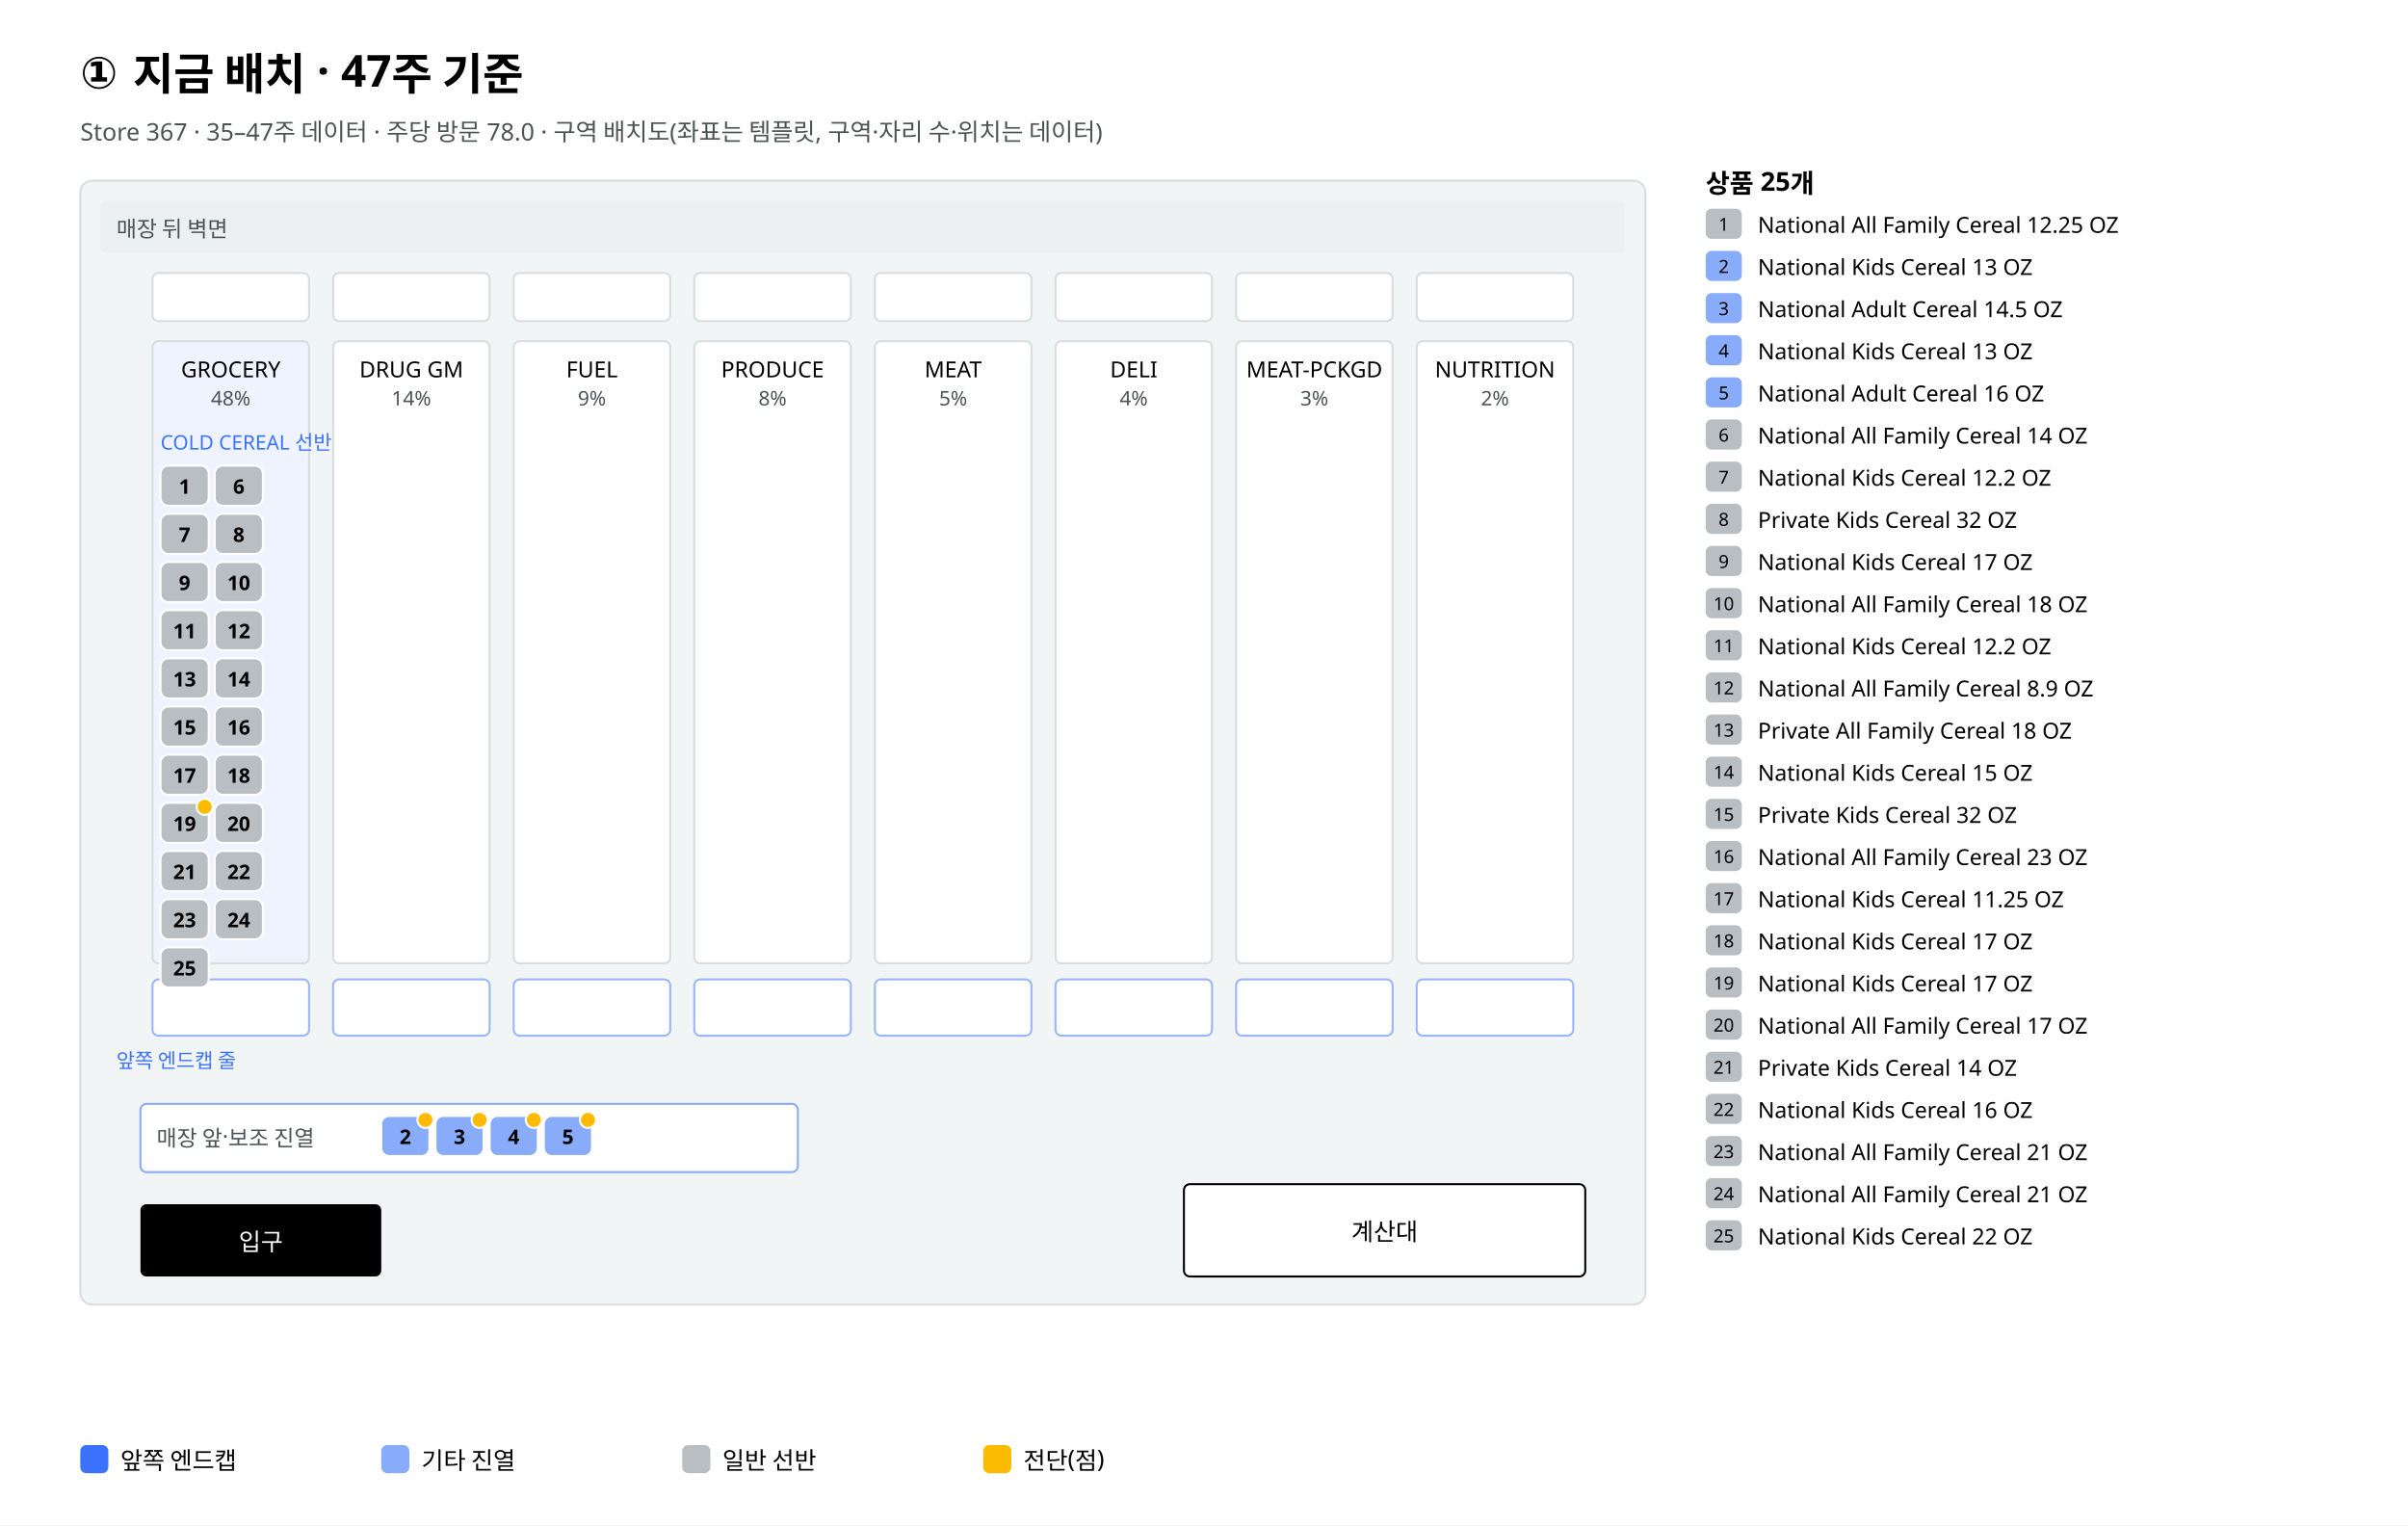
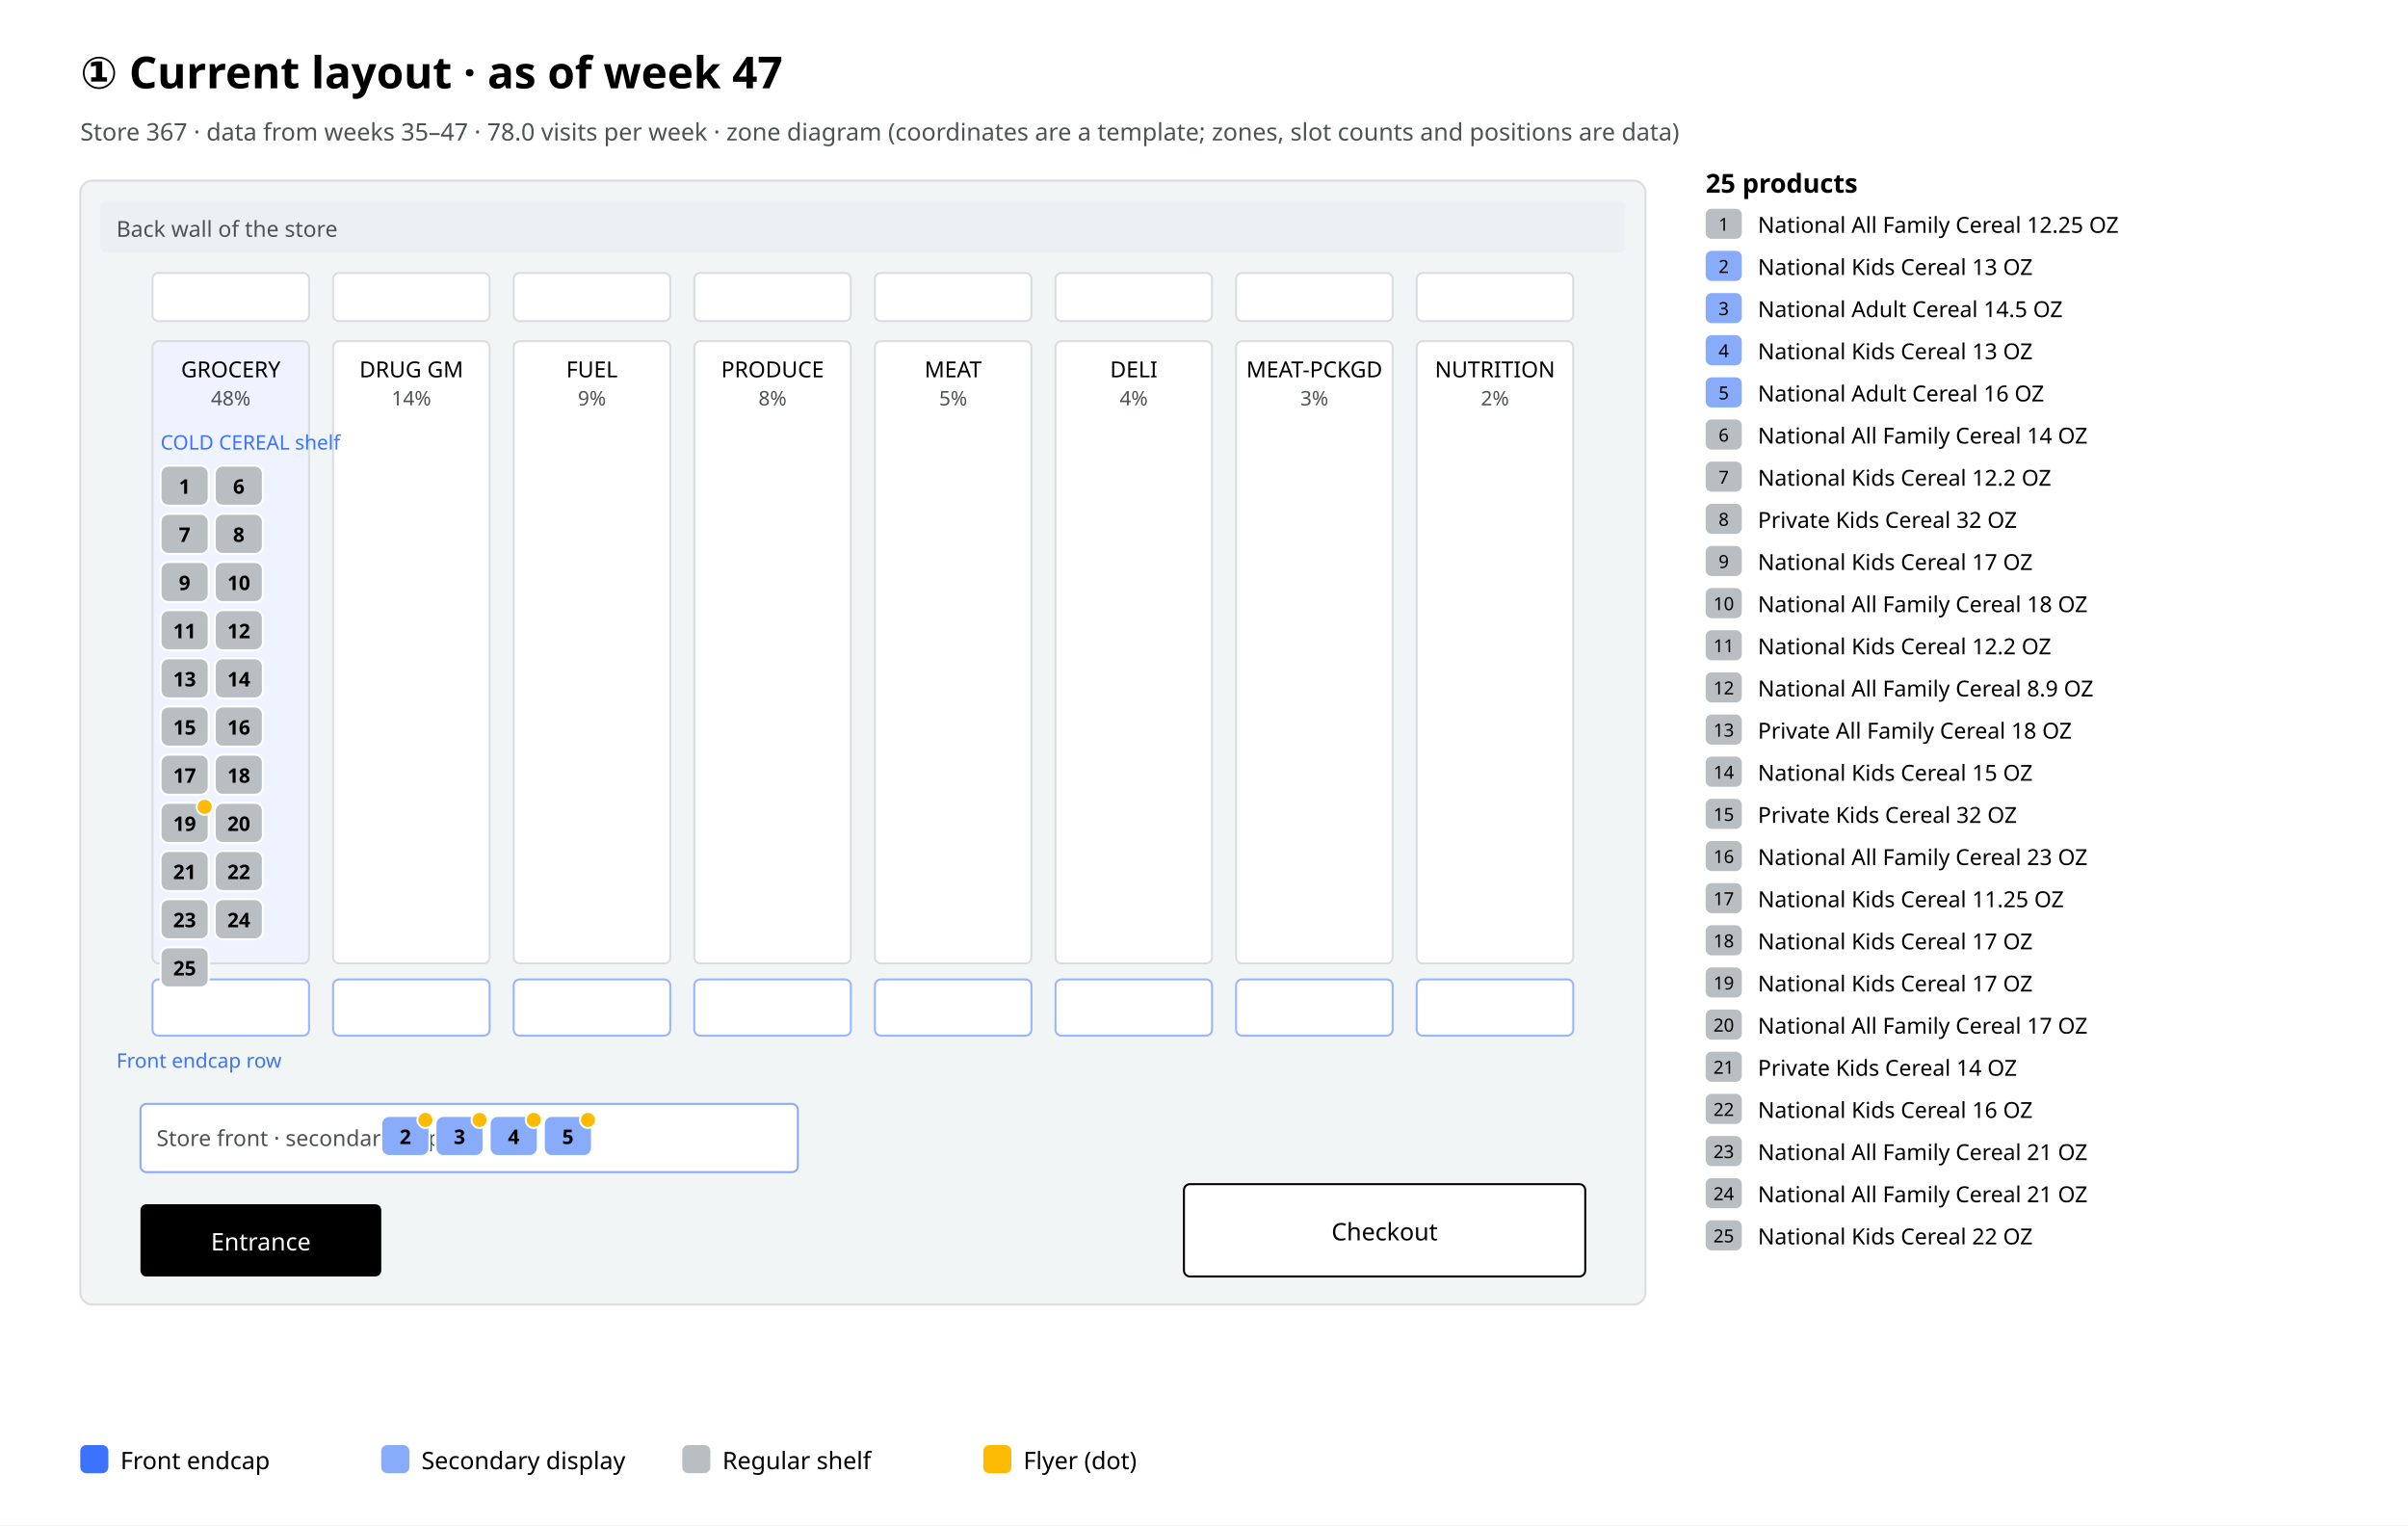
<svg xmlns="http://www.w3.org/2000/svg" viewBox="0 0 1200 760" font-family="Pretendard, Instrument Sans, system-ui, sans-serif">
  <rect width="100%" height="100%" fill="#ffffff" />
-   <text x="40" y="44" font-size="22" font-weight="600" fill="#000">① 지금 배치 · 47주 기준</text>
-   <text x="40" y="70" font-size="12" fill="#4d5353">Store 367 · 35–47주 데이터 · 주당 방문 78.0 · 구역 배치도(좌표는 템플릿, 구역·자리 수·위치는 데이터)</text>
+   <text x="40" y="44" font-size="22" font-weight="600" fill="#000">① Current layout · as of week 47</text>
+   <text x="40" y="70" font-size="12" fill="#4d5353">Store 367 · data from weeks 35–47 · 78.0 visits per week · zone diagram (coordinates are a template; zones, slot counts and positions are data)</text>
  <rect x="40" y="90" width="780" height="560" rx="6" fill="#f2f5f6" stroke="#d8dddf" />
  <rect x="50" y="100" width="760" height="26" rx="3" fill="#edf0f2" />
-   <text x="58" y="118" font-size="11" fill="#4d5353">매장 뒤 벽면</text>
+   <text x="58" y="118" font-size="11" fill="#4d5353">Back wall of the store</text>
  <rect x="76.0" y="136" width="78.0" height="24" rx="3" fill="#ffffff" stroke="#d8dddf" />
  <rect x="76.0" y="170" width="78.0" height="310" rx="3" fill="#eef3ff" stroke="#d8dddf" />
  <text x="115.0" y="188" font-size="11" text-anchor="middle" fill="#000">GROCERY</text>
  <text x="115.0" y="202" font-size="10" text-anchor="middle" fill="#4d5353">48%</text>
  <rect x="76.0" y="488" width="78.0" height="28" rx="3" fill="#ffffff" stroke="#3B73FF" stroke-opacity=".5" />
  <rect x="166.0" y="136" width="78.0" height="24" rx="3" fill="#ffffff" stroke="#d8dddf" />
  <rect x="166.0" y="170" width="78.0" height="310" rx="3" fill="#ffffff" stroke="#d8dddf" />
  <text x="205.0" y="188" font-size="11" text-anchor="middle" fill="#000">DRUG GM</text>
  <text x="205.0" y="202" font-size="10" text-anchor="middle" fill="#4d5353">14%</text>
  <rect x="166.0" y="488" width="78.0" height="28" rx="3" fill="#ffffff" stroke="#3B73FF" stroke-opacity=".5" />
  <rect x="256.0" y="136" width="78.0" height="24" rx="3" fill="#ffffff" stroke="#d8dddf" />
  <rect x="256.0" y="170" width="78.0" height="310" rx="3" fill="#ffffff" stroke="#d8dddf" />
  <text x="295.0" y="188" font-size="11" text-anchor="middle" fill="#000">FUEL</text>
  <text x="295.0" y="202" font-size="10" text-anchor="middle" fill="#4d5353">9%</text>
  <rect x="256.0" y="488" width="78.0" height="28" rx="3" fill="#ffffff" stroke="#3B73FF" stroke-opacity=".5" />
  <rect x="346.0" y="136" width="78.0" height="24" rx="3" fill="#ffffff" stroke="#d8dddf" />
  <rect x="346.0" y="170" width="78.0" height="310" rx="3" fill="#ffffff" stroke="#d8dddf" />
  <text x="385.0" y="188" font-size="11" text-anchor="middle" fill="#000">PRODUCE</text>
  <text x="385.0" y="202" font-size="10" text-anchor="middle" fill="#4d5353">8%</text>
  <rect x="346.0" y="488" width="78.0" height="28" rx="3" fill="#ffffff" stroke="#3B73FF" stroke-opacity=".5" />
  <rect x="436.0" y="136" width="78.0" height="24" rx="3" fill="#ffffff" stroke="#d8dddf" />
  <rect x="436.0" y="170" width="78.0" height="310" rx="3" fill="#ffffff" stroke="#d8dddf" />
  <text x="475.0" y="188" font-size="11" text-anchor="middle" fill="#000">MEAT</text>
  <text x="475.0" y="202" font-size="10" text-anchor="middle" fill="#4d5353">5%</text>
  <rect x="436.0" y="488" width="78.0" height="28" rx="3" fill="#ffffff" stroke="#3B73FF" stroke-opacity=".5" />
  <rect x="526.0" y="136" width="78.0" height="24" rx="3" fill="#ffffff" stroke="#d8dddf" />
  <rect x="526.0" y="170" width="78.0" height="310" rx="3" fill="#ffffff" stroke="#d8dddf" />
  <text x="565.0" y="188" font-size="11" text-anchor="middle" fill="#000">DELI</text>
  <text x="565.0" y="202" font-size="10" text-anchor="middle" fill="#4d5353">4%</text>
  <rect x="526.0" y="488" width="78.0" height="28" rx="3" fill="#ffffff" stroke="#3B73FF" stroke-opacity=".5" />
  <rect x="616.0" y="136" width="78.0" height="24" rx="3" fill="#ffffff" stroke="#d8dddf" />
  <rect x="616.0" y="170" width="78.0" height="310" rx="3" fill="#ffffff" stroke="#d8dddf" />
  <text x="655.0" y="188" font-size="11" text-anchor="middle" fill="#000">MEAT-PCKGD</text>
  <text x="655.0" y="202" font-size="10" text-anchor="middle" fill="#4d5353">3%</text>
  <rect x="616.0" y="488" width="78.0" height="28" rx="3" fill="#ffffff" stroke="#3B73FF" stroke-opacity=".5" />
  <rect x="706.0" y="136" width="78.0" height="24" rx="3" fill="#ffffff" stroke="#d8dddf" />
  <rect x="706.0" y="170" width="78.0" height="310" rx="3" fill="#ffffff" stroke="#d8dddf" />
  <text x="745.0" y="188" font-size="11" text-anchor="middle" fill="#000">NUTRITION</text>
  <text x="745.0" y="202" font-size="10" text-anchor="middle" fill="#4d5353">2%</text>
  <rect x="706.0" y="488" width="78.0" height="28" rx="3" fill="#ffffff" stroke="#3B73FF" stroke-opacity=".5" />
-   <text x="58" y="532" font-size="10" fill="#3B73FF">앞쪽 엔드캡 줄</text>
+   <text x="58" y="532" font-size="10" fill="#3B73FF">Front endcap row</text>
  <rect x="70" y="550" width="327.6" height="34" rx="3" fill="#ffffff" stroke="#88ACFA" />
-   <text x="78" y="571" font-size="11" fill="#4d5353">매장 앞·보조 진열</text>
+   <text x="78" y="571" font-size="11" fill="#4d5353">Store front · secondary displays</text>
  <rect x="70" y="600" width="120" height="36" rx="3" fill="#000" />
-   <text x="130" y="623" font-size="12" text-anchor="middle" fill="#fff">입구</text>
+   <text x="130" y="623" font-size="12" text-anchor="middle" fill="#fff">Entrance</text>
  <rect x="590" y="590" width="200" height="46" rx="3" fill="#ffffff" stroke="#000" />
-   <text x="690" y="618" font-size="12" text-anchor="middle">계산대</text>
+   <text x="690" y="618" font-size="12" text-anchor="middle">Checkout</text>
  <rect x="190" y="556" width="24" height="20" rx="4" fill="#88ACFA" stroke="#ffffff" stroke-width="1" />
  <text x="202" y="570" font-size="10" text-anchor="middle" fill="#000" font-weight="600">2</text>
  <circle cx="212" cy="558" r="4" fill="#FCBB00" stroke="#fff" />
  <rect x="217" y="556" width="24" height="20" rx="4" fill="#88ACFA" stroke="#ffffff" stroke-width="1" />
  <text x="229" y="570" font-size="10" text-anchor="middle" fill="#000" font-weight="600">3</text>
  <circle cx="239" cy="558" r="4" fill="#FCBB00" stroke="#fff" />
  <rect x="244" y="556" width="24" height="20" rx="4" fill="#88ACFA" stroke="#ffffff" stroke-width="1" />
  <text x="256" y="570" font-size="10" text-anchor="middle" fill="#000" font-weight="600">4</text>
  <circle cx="266" cy="558" r="4" fill="#FCBB00" stroke="#fff" />
  <rect x="271" y="556" width="24" height="20" rx="4" fill="#88ACFA" stroke="#ffffff" stroke-width="1" />
  <text x="283" y="570" font-size="10" text-anchor="middle" fill="#000" font-weight="600">5</text>
  <circle cx="293" cy="558" r="4" fill="#FCBB00" stroke="#fff" />
-   <text x="80.0" y="224" font-size="10" fill="#3B73FF">COLD CEREAL 선반</text>
+   <text x="80.0" y="224" font-size="10" fill="#3B73FF">COLD CEREAL shelf</text>
  <rect x="80.0" y="232" width="24" height="20" rx="4" fill="#B8BEC2" stroke="#ffffff" stroke-width="1" />
  <text x="92.0" y="246" font-size="10" text-anchor="middle" fill="#000" font-weight="600">1</text>
  <rect x="107.0" y="232" width="24" height="20" rx="4" fill="#B8BEC2" stroke="#ffffff" stroke-width="1" />
  <text x="119.0" y="246" font-size="10" text-anchor="middle" fill="#000" font-weight="600">6</text>
  <rect x="80.0" y="256" width="24" height="20" rx="4" fill="#B8BEC2" stroke="#ffffff" stroke-width="1" />
  <text x="92.0" y="270" font-size="10" text-anchor="middle" fill="#000" font-weight="600">7</text>
  <rect x="107.0" y="256" width="24" height="20" rx="4" fill="#B8BEC2" stroke="#ffffff" stroke-width="1" />
  <text x="119.0" y="270" font-size="10" text-anchor="middle" fill="#000" font-weight="600">8</text>
  <rect x="80.0" y="280" width="24" height="20" rx="4" fill="#B8BEC2" stroke="#ffffff" stroke-width="1" />
  <text x="92.0" y="294" font-size="10" text-anchor="middle" fill="#000" font-weight="600">9</text>
  <rect x="107.0" y="280" width="24" height="20" rx="4" fill="#B8BEC2" stroke="#ffffff" stroke-width="1" />
  <text x="119.0" y="294" font-size="10" text-anchor="middle" fill="#000" font-weight="600">10</text>
  <rect x="80.0" y="304" width="24" height="20" rx="4" fill="#B8BEC2" stroke="#ffffff" stroke-width="1" />
  <text x="92.0" y="318" font-size="10" text-anchor="middle" fill="#000" font-weight="600">11</text>
  <rect x="107.0" y="304" width="24" height="20" rx="4" fill="#B8BEC2" stroke="#ffffff" stroke-width="1" />
  <text x="119.0" y="318" font-size="10" text-anchor="middle" fill="#000" font-weight="600">12</text>
  <rect x="80.0" y="328" width="24" height="20" rx="4" fill="#B8BEC2" stroke="#ffffff" stroke-width="1" />
  <text x="92.0" y="342" font-size="10" text-anchor="middle" fill="#000" font-weight="600">13</text>
  <rect x="107.0" y="328" width="24" height="20" rx="4" fill="#B8BEC2" stroke="#ffffff" stroke-width="1" />
  <text x="119.0" y="342" font-size="10" text-anchor="middle" fill="#000" font-weight="600">14</text>
  <rect x="80.0" y="352" width="24" height="20" rx="4" fill="#B8BEC2" stroke="#ffffff" stroke-width="1" />
  <text x="92.0" y="366" font-size="10" text-anchor="middle" fill="#000" font-weight="600">15</text>
  <rect x="107.0" y="352" width="24" height="20" rx="4" fill="#B8BEC2" stroke="#ffffff" stroke-width="1" />
  <text x="119.0" y="366" font-size="10" text-anchor="middle" fill="#000" font-weight="600">16</text>
  <rect x="80.0" y="376" width="24" height="20" rx="4" fill="#B8BEC2" stroke="#ffffff" stroke-width="1" />
  <text x="92.0" y="390" font-size="10" text-anchor="middle" fill="#000" font-weight="600">17</text>
  <rect x="107.0" y="376" width="24" height="20" rx="4" fill="#B8BEC2" stroke="#ffffff" stroke-width="1" />
  <text x="119.0" y="390" font-size="10" text-anchor="middle" fill="#000" font-weight="600">18</text>
  <rect x="80.0" y="400" width="24" height="20" rx="4" fill="#B8BEC2" stroke="#ffffff" stroke-width="1" />
  <text x="92.0" y="414" font-size="10" text-anchor="middle" fill="#000" font-weight="600">19</text>
  <circle cx="102.0" cy="402" r="4" fill="#FCBB00" stroke="#fff" />
  <rect x="107.0" y="400" width="24" height="20" rx="4" fill="#B8BEC2" stroke="#ffffff" stroke-width="1" />
  <text x="119.0" y="414" font-size="10" text-anchor="middle" fill="#000" font-weight="600">20</text>
  <rect x="80.0" y="424" width="24" height="20" rx="4" fill="#B8BEC2" stroke="#ffffff" stroke-width="1" />
  <text x="92.0" y="438" font-size="10" text-anchor="middle" fill="#000" font-weight="600">21</text>
  <rect x="107.0" y="424" width="24" height="20" rx="4" fill="#B8BEC2" stroke="#ffffff" stroke-width="1" />
  <text x="119.0" y="438" font-size="10" text-anchor="middle" fill="#000" font-weight="600">22</text>
  <rect x="80.0" y="448" width="24" height="20" rx="4" fill="#B8BEC2" stroke="#ffffff" stroke-width="1" />
  <text x="92.0" y="462" font-size="10" text-anchor="middle" fill="#000" font-weight="600">23</text>
  <rect x="107.0" y="448" width="24" height="20" rx="4" fill="#B8BEC2" stroke="#ffffff" stroke-width="1" />
  <text x="119.0" y="462" font-size="10" text-anchor="middle" fill="#000" font-weight="600">24</text>
  <rect x="80.0" y="472" width="24" height="20" rx="4" fill="#B8BEC2" stroke="#ffffff" stroke-width="1" />
  <text x="92.0" y="486" font-size="10" text-anchor="middle" fill="#000" font-weight="600">25</text>
-   <text x="850" y="96" font-size="13" font-weight="600">상품 25개</text>
+   <text x="850" y="96" font-size="13" font-weight="600">25 products</text>
  <rect x="850" y="104" width="18" height="15" rx="3" fill="#B8BEC2" />
  <text x="859" y="115" font-size="9" text-anchor="middle" fill="#000">1</text>
  <text x="876" y="116" font-size="11" fill="#000">National All Family Cereal 12.25 OZ</text>
  <rect x="850" y="125" width="18" height="15" rx="3" fill="#88ACFA" />
  <text x="859" y="136" font-size="9" text-anchor="middle" fill="#000">2</text>
  <text x="876" y="137" font-size="11" fill="#000">National Kids Cereal 13 OZ</text>
  <rect x="850" y="146" width="18" height="15" rx="3" fill="#88ACFA" />
  <text x="859" y="157" font-size="9" text-anchor="middle" fill="#000">3</text>
  <text x="876" y="158" font-size="11" fill="#000">National Adult Cereal 14.5 OZ</text>
  <rect x="850" y="167" width="18" height="15" rx="3" fill="#88ACFA" />
  <text x="859" y="178" font-size="9" text-anchor="middle" fill="#000">4</text>
  <text x="876" y="179" font-size="11" fill="#000">National Kids Cereal 13 OZ</text>
  <rect x="850" y="188" width="18" height="15" rx="3" fill="#88ACFA" />
  <text x="859" y="199" font-size="9" text-anchor="middle" fill="#000">5</text>
  <text x="876" y="200" font-size="11" fill="#000">National Adult Cereal 16 OZ</text>
  <rect x="850" y="209" width="18" height="15" rx="3" fill="#B8BEC2" />
  <text x="859" y="220" font-size="9" text-anchor="middle" fill="#000">6</text>
  <text x="876" y="221" font-size="11" fill="#000">National All Family Cereal 14 OZ</text>
  <rect x="850" y="230" width="18" height="15" rx="3" fill="#B8BEC2" />
  <text x="859" y="241" font-size="9" text-anchor="middle" fill="#000">7</text>
  <text x="876" y="242" font-size="11" fill="#000">National Kids Cereal 12.2 OZ</text>
  <rect x="850" y="251" width="18" height="15" rx="3" fill="#B8BEC2" />
  <text x="859" y="262" font-size="9" text-anchor="middle" fill="#000">8</text>
  <text x="876" y="263" font-size="11" fill="#000">Private Kids Cereal 32 OZ</text>
  <rect x="850" y="272" width="18" height="15" rx="3" fill="#B8BEC2" />
  <text x="859" y="283" font-size="9" text-anchor="middle" fill="#000">9</text>
  <text x="876" y="284" font-size="11" fill="#000">National Kids Cereal 17 OZ</text>
  <rect x="850" y="293" width="18" height="15" rx="3" fill="#B8BEC2" />
  <text x="859" y="304" font-size="9" text-anchor="middle" fill="#000">10</text>
  <text x="876" y="305" font-size="11" fill="#000">National All Family Cereal 18 OZ</text>
  <rect x="850" y="314" width="18" height="15" rx="3" fill="#B8BEC2" />
  <text x="859" y="325" font-size="9" text-anchor="middle" fill="#000">11</text>
  <text x="876" y="326" font-size="11" fill="#000">National Kids Cereal 12.2 OZ</text>
  <rect x="850" y="335" width="18" height="15" rx="3" fill="#B8BEC2" />
  <text x="859" y="346" font-size="9" text-anchor="middle" fill="#000">12</text>
  <text x="876" y="347" font-size="11" fill="#000">National All Family Cereal 8.9 OZ</text>
  <rect x="850" y="356" width="18" height="15" rx="3" fill="#B8BEC2" />
  <text x="859" y="367" font-size="9" text-anchor="middle" fill="#000">13</text>
  <text x="876" y="368" font-size="11" fill="#000">Private All Family Cereal 18 OZ</text>
  <rect x="850" y="377" width="18" height="15" rx="3" fill="#B8BEC2" />
  <text x="859" y="388" font-size="9" text-anchor="middle" fill="#000">14</text>
  <text x="876" y="389" font-size="11" fill="#000">National Kids Cereal 15 OZ</text>
  <rect x="850" y="398" width="18" height="15" rx="3" fill="#B8BEC2" />
  <text x="859" y="409" font-size="9" text-anchor="middle" fill="#000">15</text>
  <text x="876" y="410" font-size="11" fill="#000">Private Kids Cereal 32 OZ</text>
  <rect x="850" y="419" width="18" height="15" rx="3" fill="#B8BEC2" />
  <text x="859" y="430" font-size="9" text-anchor="middle" fill="#000">16</text>
  <text x="876" y="431" font-size="11" fill="#000">National All Family Cereal 23 OZ</text>
  <rect x="850" y="440" width="18" height="15" rx="3" fill="#B8BEC2" />
  <text x="859" y="451" font-size="9" text-anchor="middle" fill="#000">17</text>
  <text x="876" y="452" font-size="11" fill="#000">National Kids Cereal 11.25 OZ</text>
  <rect x="850" y="461" width="18" height="15" rx="3" fill="#B8BEC2" />
  <text x="859" y="472" font-size="9" text-anchor="middle" fill="#000">18</text>
  <text x="876" y="473" font-size="11" fill="#000">National Kids Cereal 17 OZ</text>
  <rect x="850" y="482" width="18" height="15" rx="3" fill="#B8BEC2" />
  <text x="859" y="493" font-size="9" text-anchor="middle" fill="#000">19</text>
  <text x="876" y="494" font-size="11" fill="#000">National Kids Cereal 17 OZ</text>
  <rect x="850" y="503" width="18" height="15" rx="3" fill="#B8BEC2" />
  <text x="859" y="514" font-size="9" text-anchor="middle" fill="#000">20</text>
  <text x="876" y="515" font-size="11" fill="#000">National All Family Cereal 17 OZ</text>
  <rect x="850" y="524" width="18" height="15" rx="3" fill="#B8BEC2" />
  <text x="859" y="535" font-size="9" text-anchor="middle" fill="#000">21</text>
  <text x="876" y="536" font-size="11" fill="#000">Private Kids Cereal 14 OZ</text>
  <rect x="850" y="545" width="18" height="15" rx="3" fill="#B8BEC2" />
  <text x="859" y="556" font-size="9" text-anchor="middle" fill="#000">22</text>
  <text x="876" y="557" font-size="11" fill="#000">National Kids Cereal 16 OZ</text>
  <rect x="850" y="566" width="18" height="15" rx="3" fill="#B8BEC2" />
  <text x="859" y="577" font-size="9" text-anchor="middle" fill="#000">23</text>
  <text x="876" y="578" font-size="11" fill="#000">National All Family Cereal 21 OZ</text>
  <rect x="850" y="587" width="18" height="15" rx="3" fill="#B8BEC2" />
  <text x="859" y="598" font-size="9" text-anchor="middle" fill="#000">24</text>
  <text x="876" y="599" font-size="11" fill="#000">National All Family Cereal 21 OZ</text>
  <rect x="850" y="608" width="18" height="15" rx="3" fill="#B8BEC2" />
  <text x="859" y="619" font-size="9" text-anchor="middle" fill="#000">25</text>
  <text x="876" y="620" font-size="11" fill="#000">National Kids Cereal 22 OZ</text>
  <rect x="40" y="720" width="14" height="14" rx="3" fill="#3B73FF" />
-   <text x="60" y="732" font-size="12">앞쪽 엔드캡</text>
+   <text x="60" y="732" font-size="12">Front endcap</text>
  <rect x="190" y="720" width="14" height="14" rx="3" fill="#88ACFA" />
-   <text x="210" y="732" font-size="12">기타 진열</text>
+   <text x="210" y="732" font-size="12">Secondary display</text>
  <rect x="340" y="720" width="14" height="14" rx="3" fill="#B8BEC2" />
-   <text x="360" y="732" font-size="12">일반 선반</text>
+   <text x="360" y="732" font-size="12">Regular shelf</text>
  <rect x="490" y="720" width="14" height="14" rx="3" fill="#FCBB00" />
-   <text x="510" y="732" font-size="12">전단(점)</text>
+   <text x="510" y="732" font-size="12">Flyer (dot)</text>
</svg>
